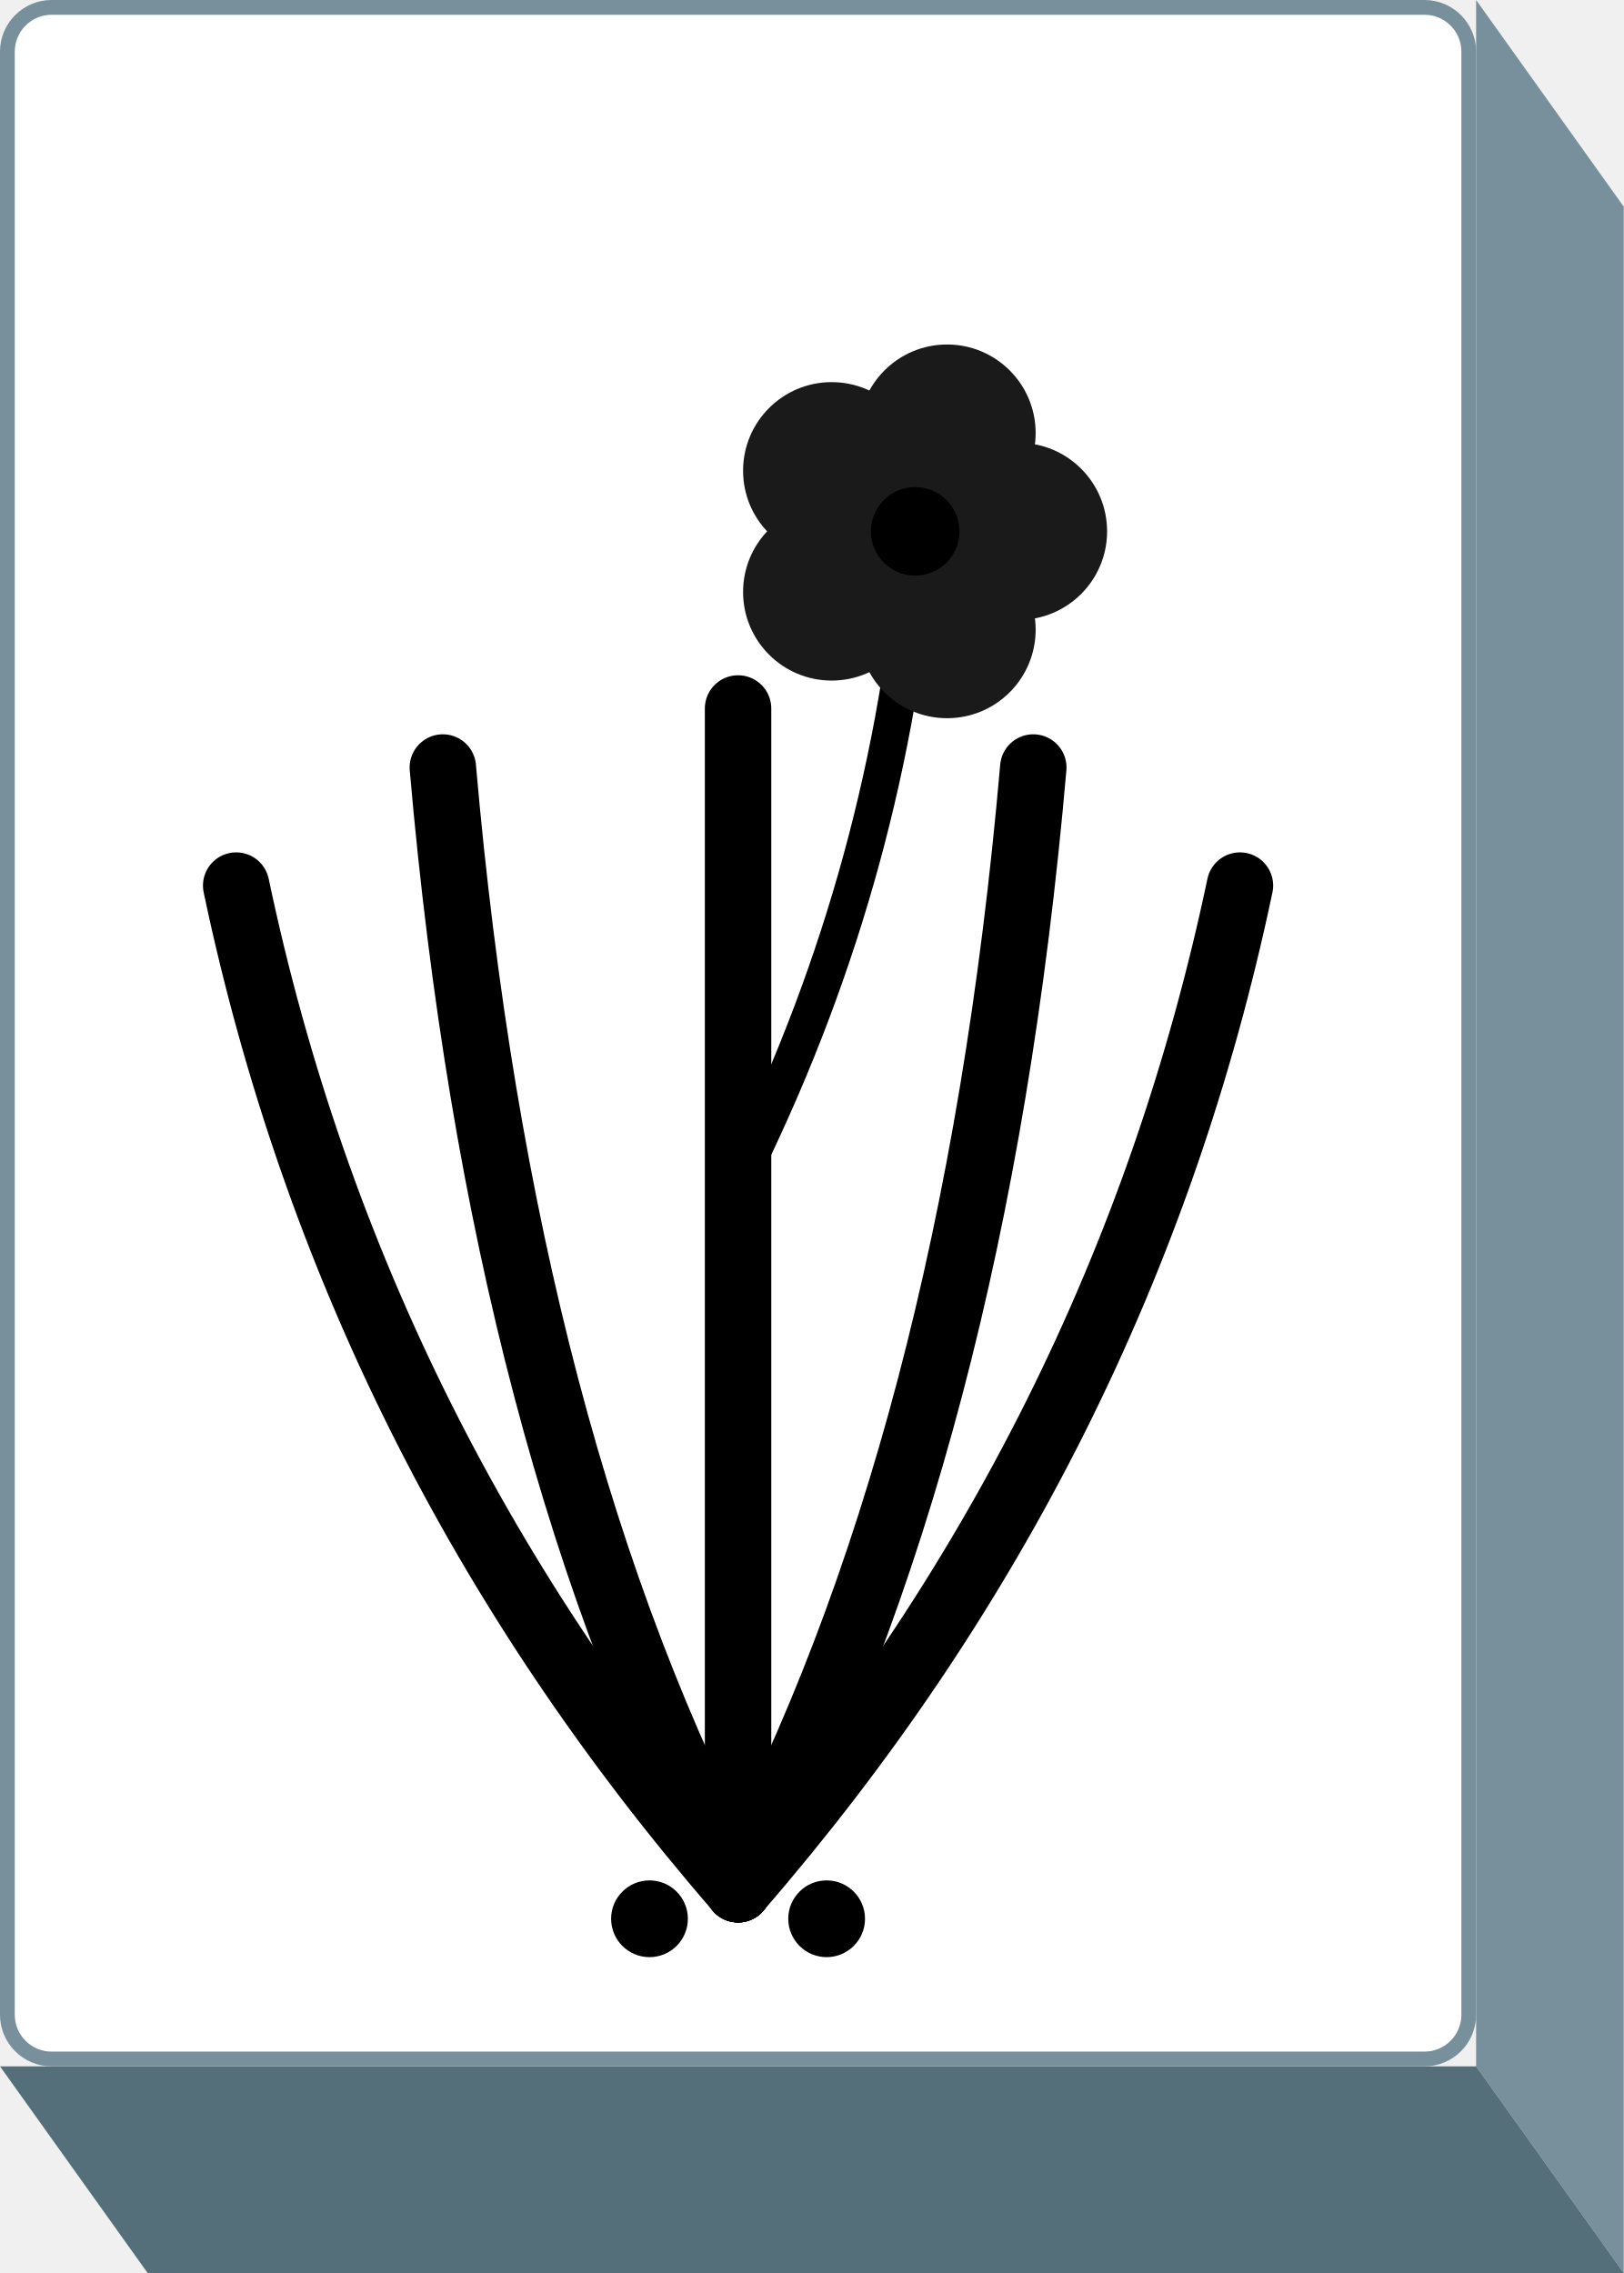
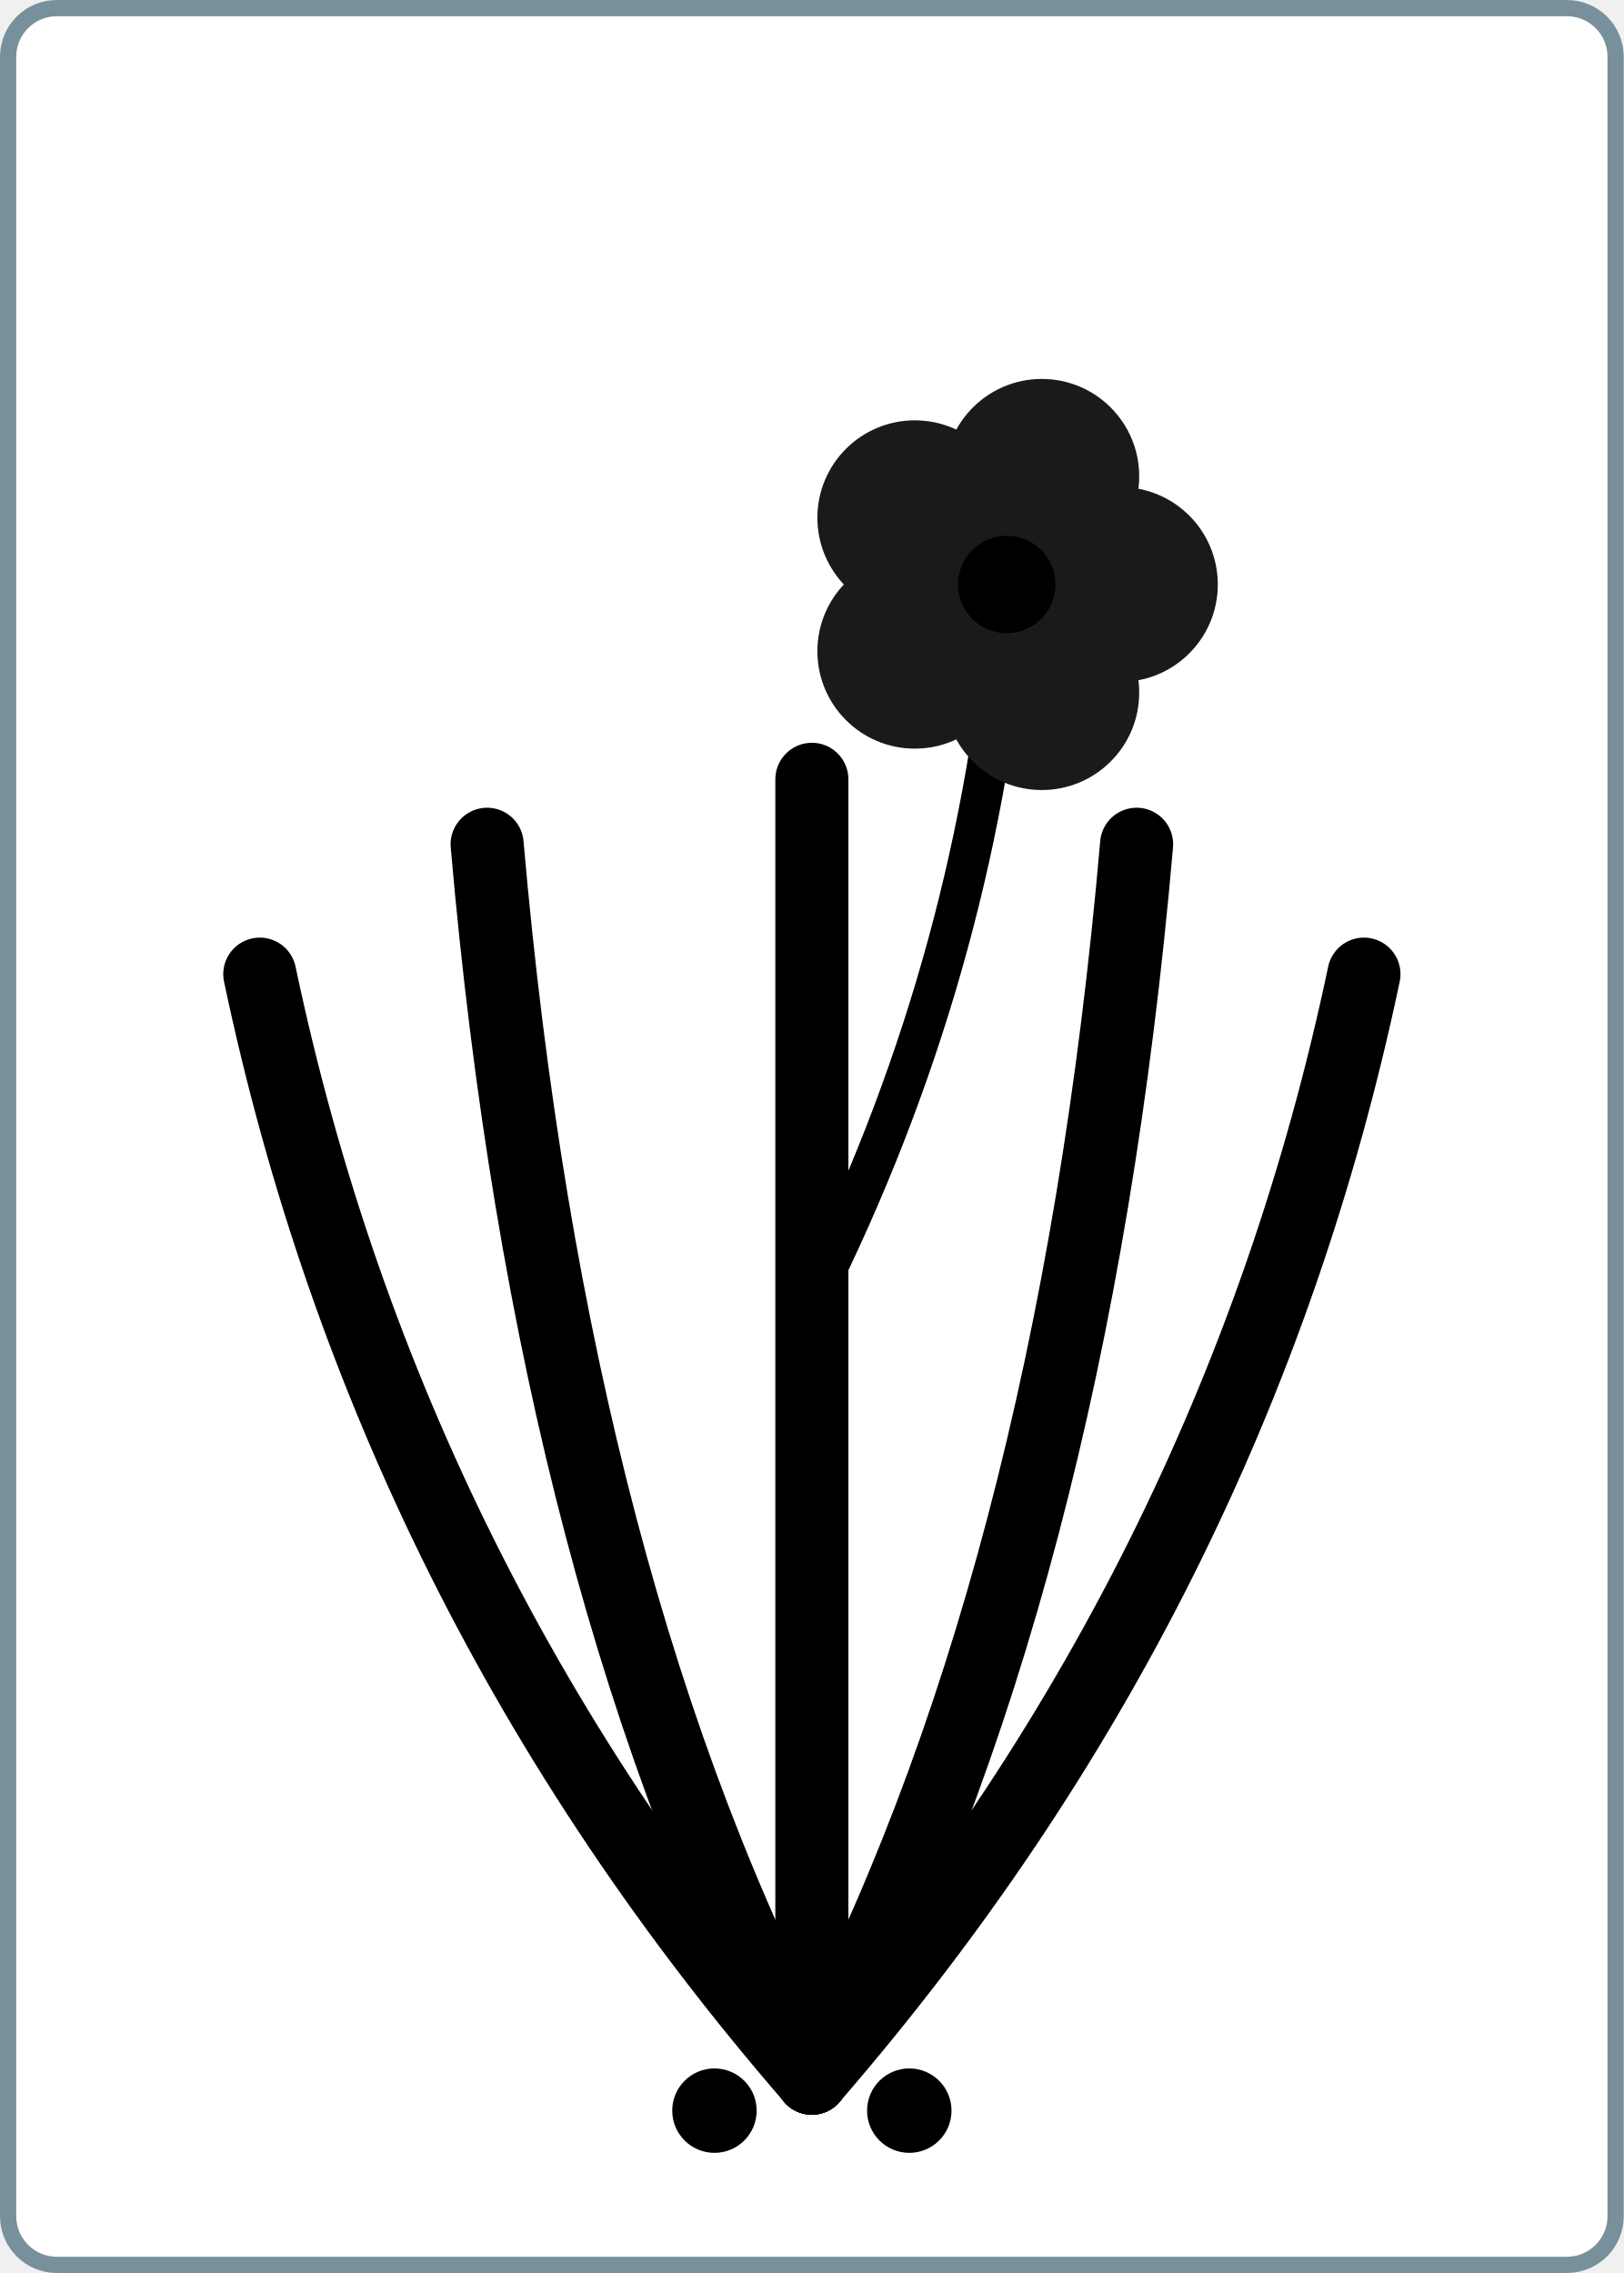
- <svg xmlns="http://www.w3.org/2000/svg" width="110" height="154" viewBox="0 0 110 154">
-   <path d="M100 0 L110 14 L110 154 L100 140 Z" fill="#78909c" />
-   <path d="M0 140 L100 140 L110 154 L10 154 Z" fill="#546e7a" />
+ <svg xmlns="http://www.w3.org/2000/svg" width="100" height="140" viewBox="0 0 100 140">
  <rect x="0.5" y="0.5" width="99" height="139" rx="3" fill="#ffffff" stroke="#78909c" stroke-width="1" />
  <g transform="translate(0,20)">
    <path d="M50 108 Q24 78 16 40" fill="none" stroke="#000000" stroke-width="4.5" stroke-linecap="round" stroke-linejoin="round" />
    <path d="M50 108 Q34 78 30 32" fill="none" stroke="#000000" stroke-width="4.5" stroke-linecap="round" stroke-linejoin="round" />
    <path d="M50 108 L50 28" fill="none" stroke="#000000" stroke-width="4.5" stroke-linecap="round" stroke-linejoin="round" />
    <path d="M50 108 Q66 78 70 32" fill="none" stroke="#000000" stroke-width="4.5" stroke-linecap="round" stroke-linejoin="round" />
    <path d="M50 108 Q76 78 84 40" fill="none" stroke="#000000" stroke-width="4.5" stroke-linecap="round" stroke-linejoin="round" />
    <path d="M50 60 Q60 40 62 18" fill="none" stroke="#000000" stroke-width="2.5" stroke-linecap="round" stroke-linejoin="round" />
    <circle cx="69" cy="16" r="6" fill="#1a1a1a" />
    <circle cx="64.16" cy="22.66" r="6" fill="#1a1a1a" />
    <circle cx="56.34" cy="20.11" r="6" fill="#1a1a1a" />
    <circle cx="56.34" cy="11.89" r="6" fill="#1a1a1a" />
    <circle cx="64.16" cy="9.34" r="6" fill="#1a1a1a" />
    <circle cx="62" cy="16" r="3" fill="#000000" />
    <circle cx="44" cy="110" r="2.6" fill="#000000" />
    <circle cx="56" cy="110" r="2.6" fill="#000000" />
  </g>
</svg>
